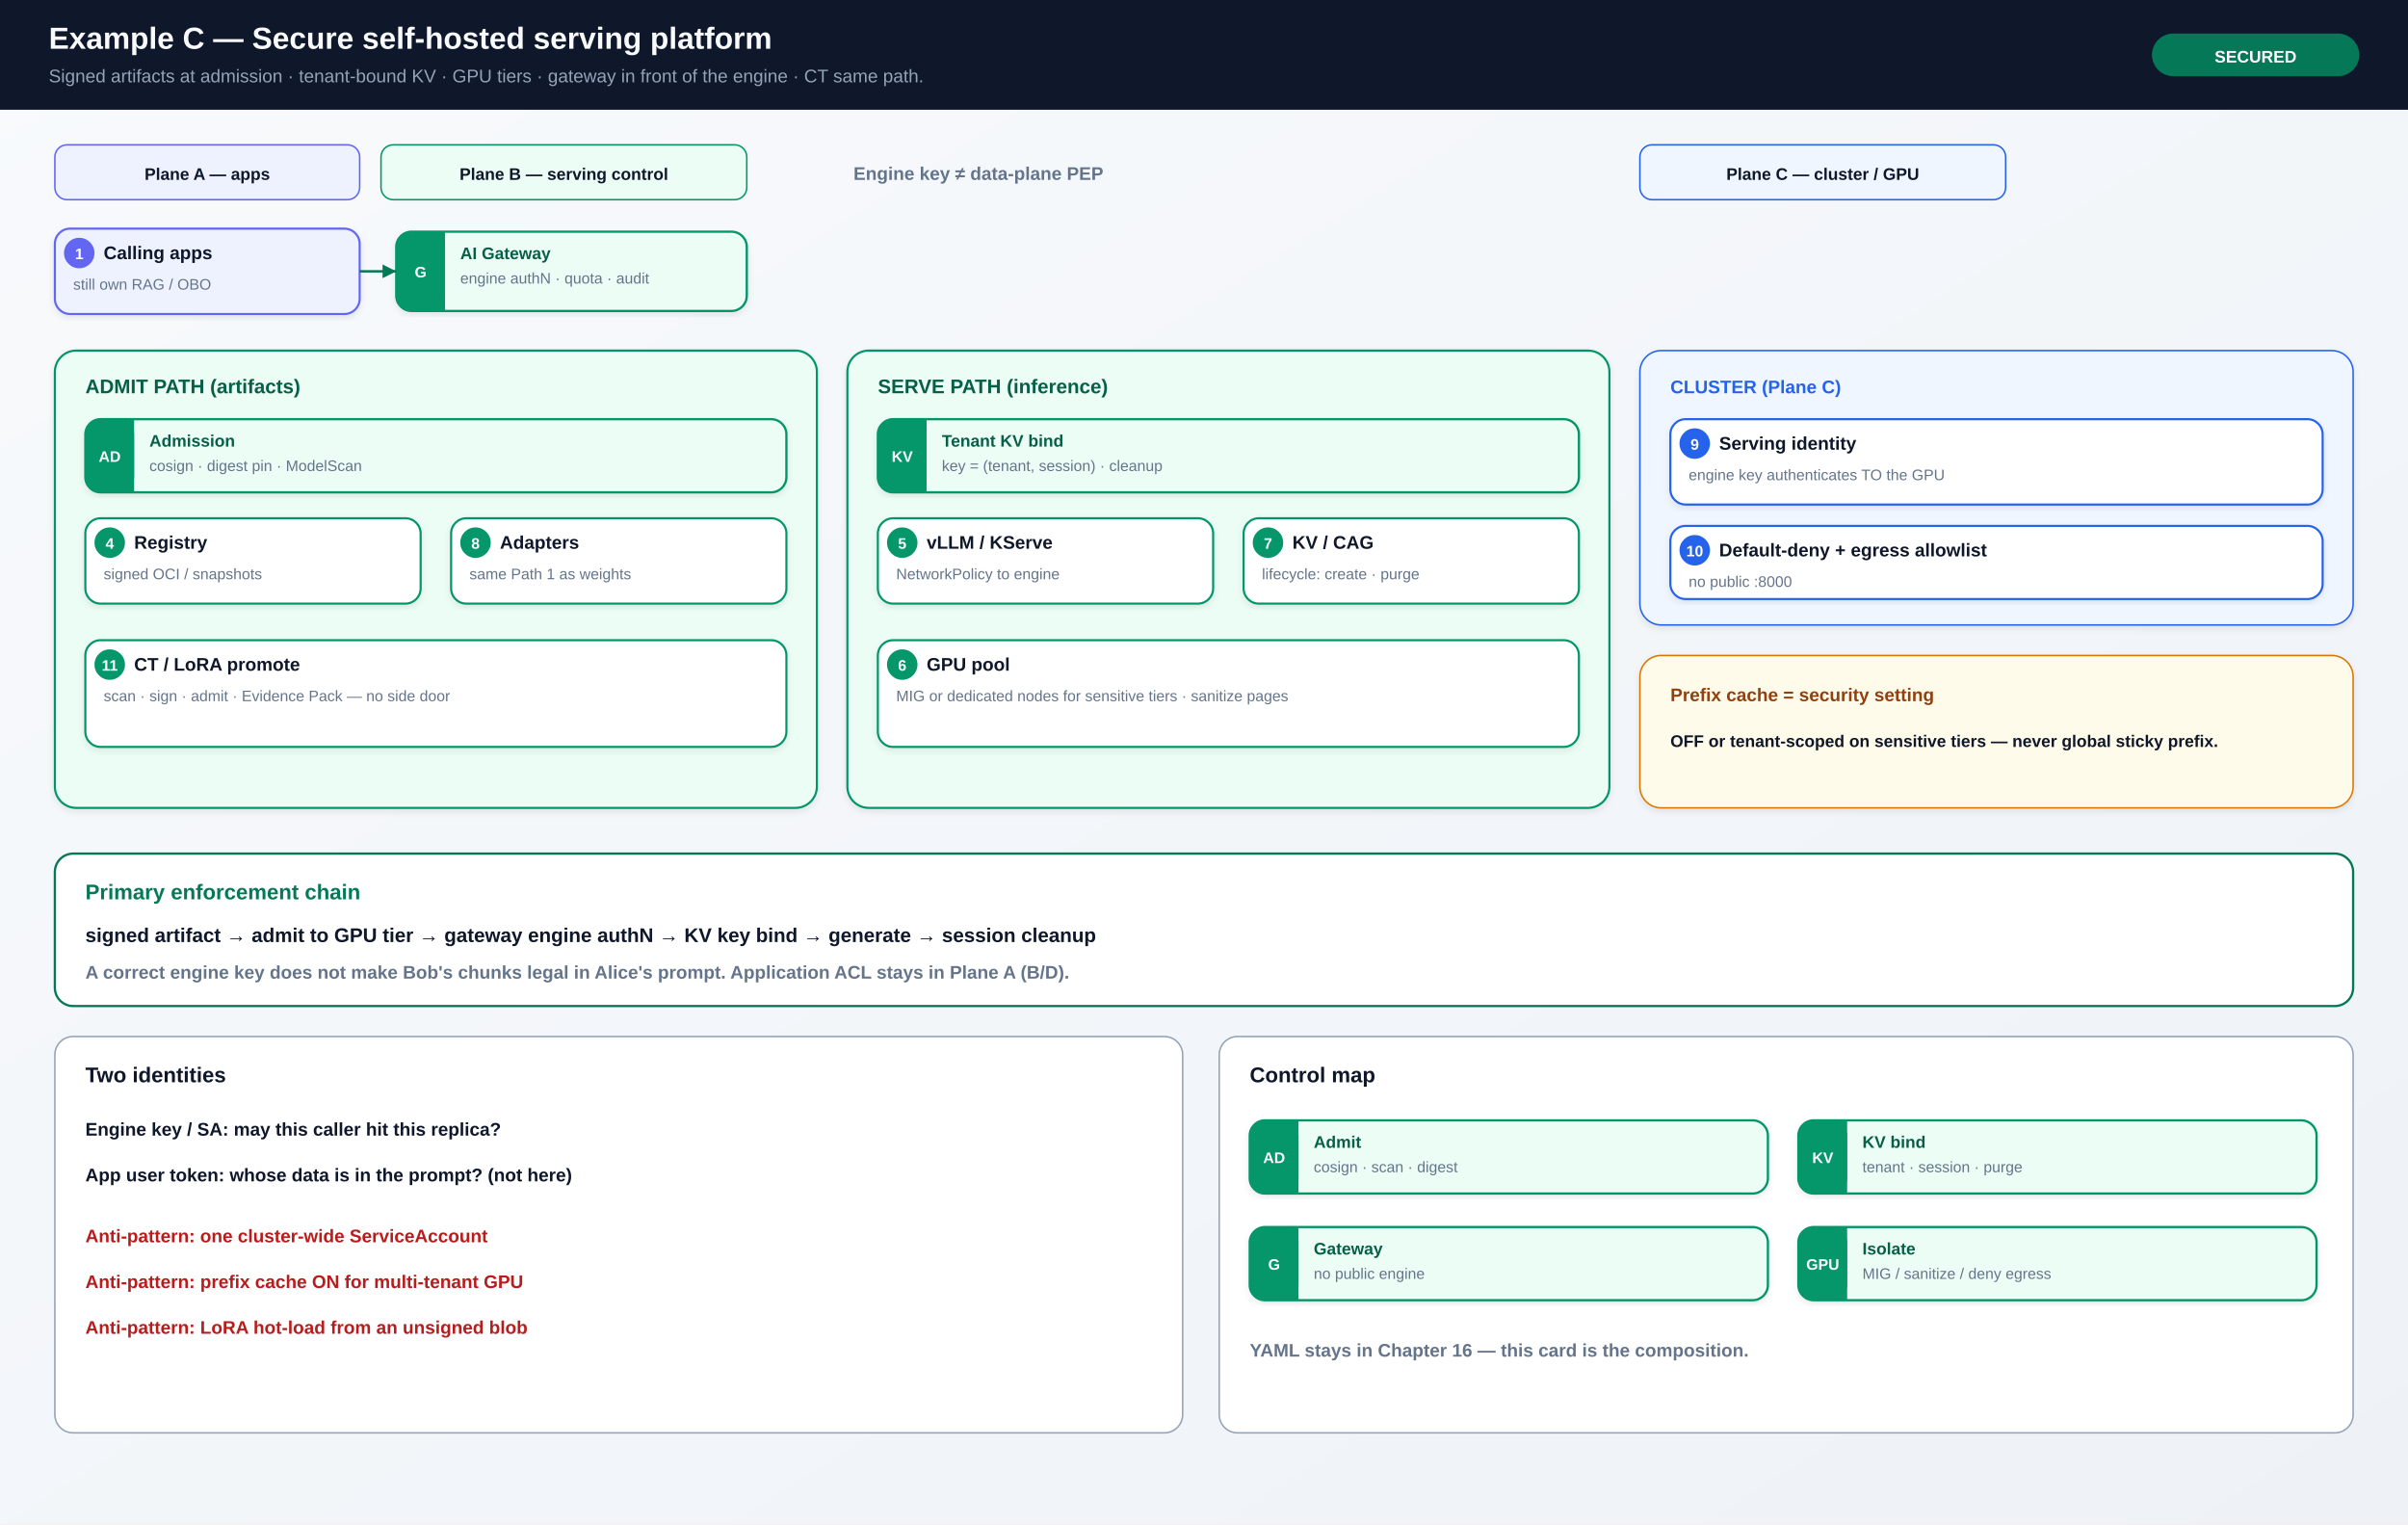
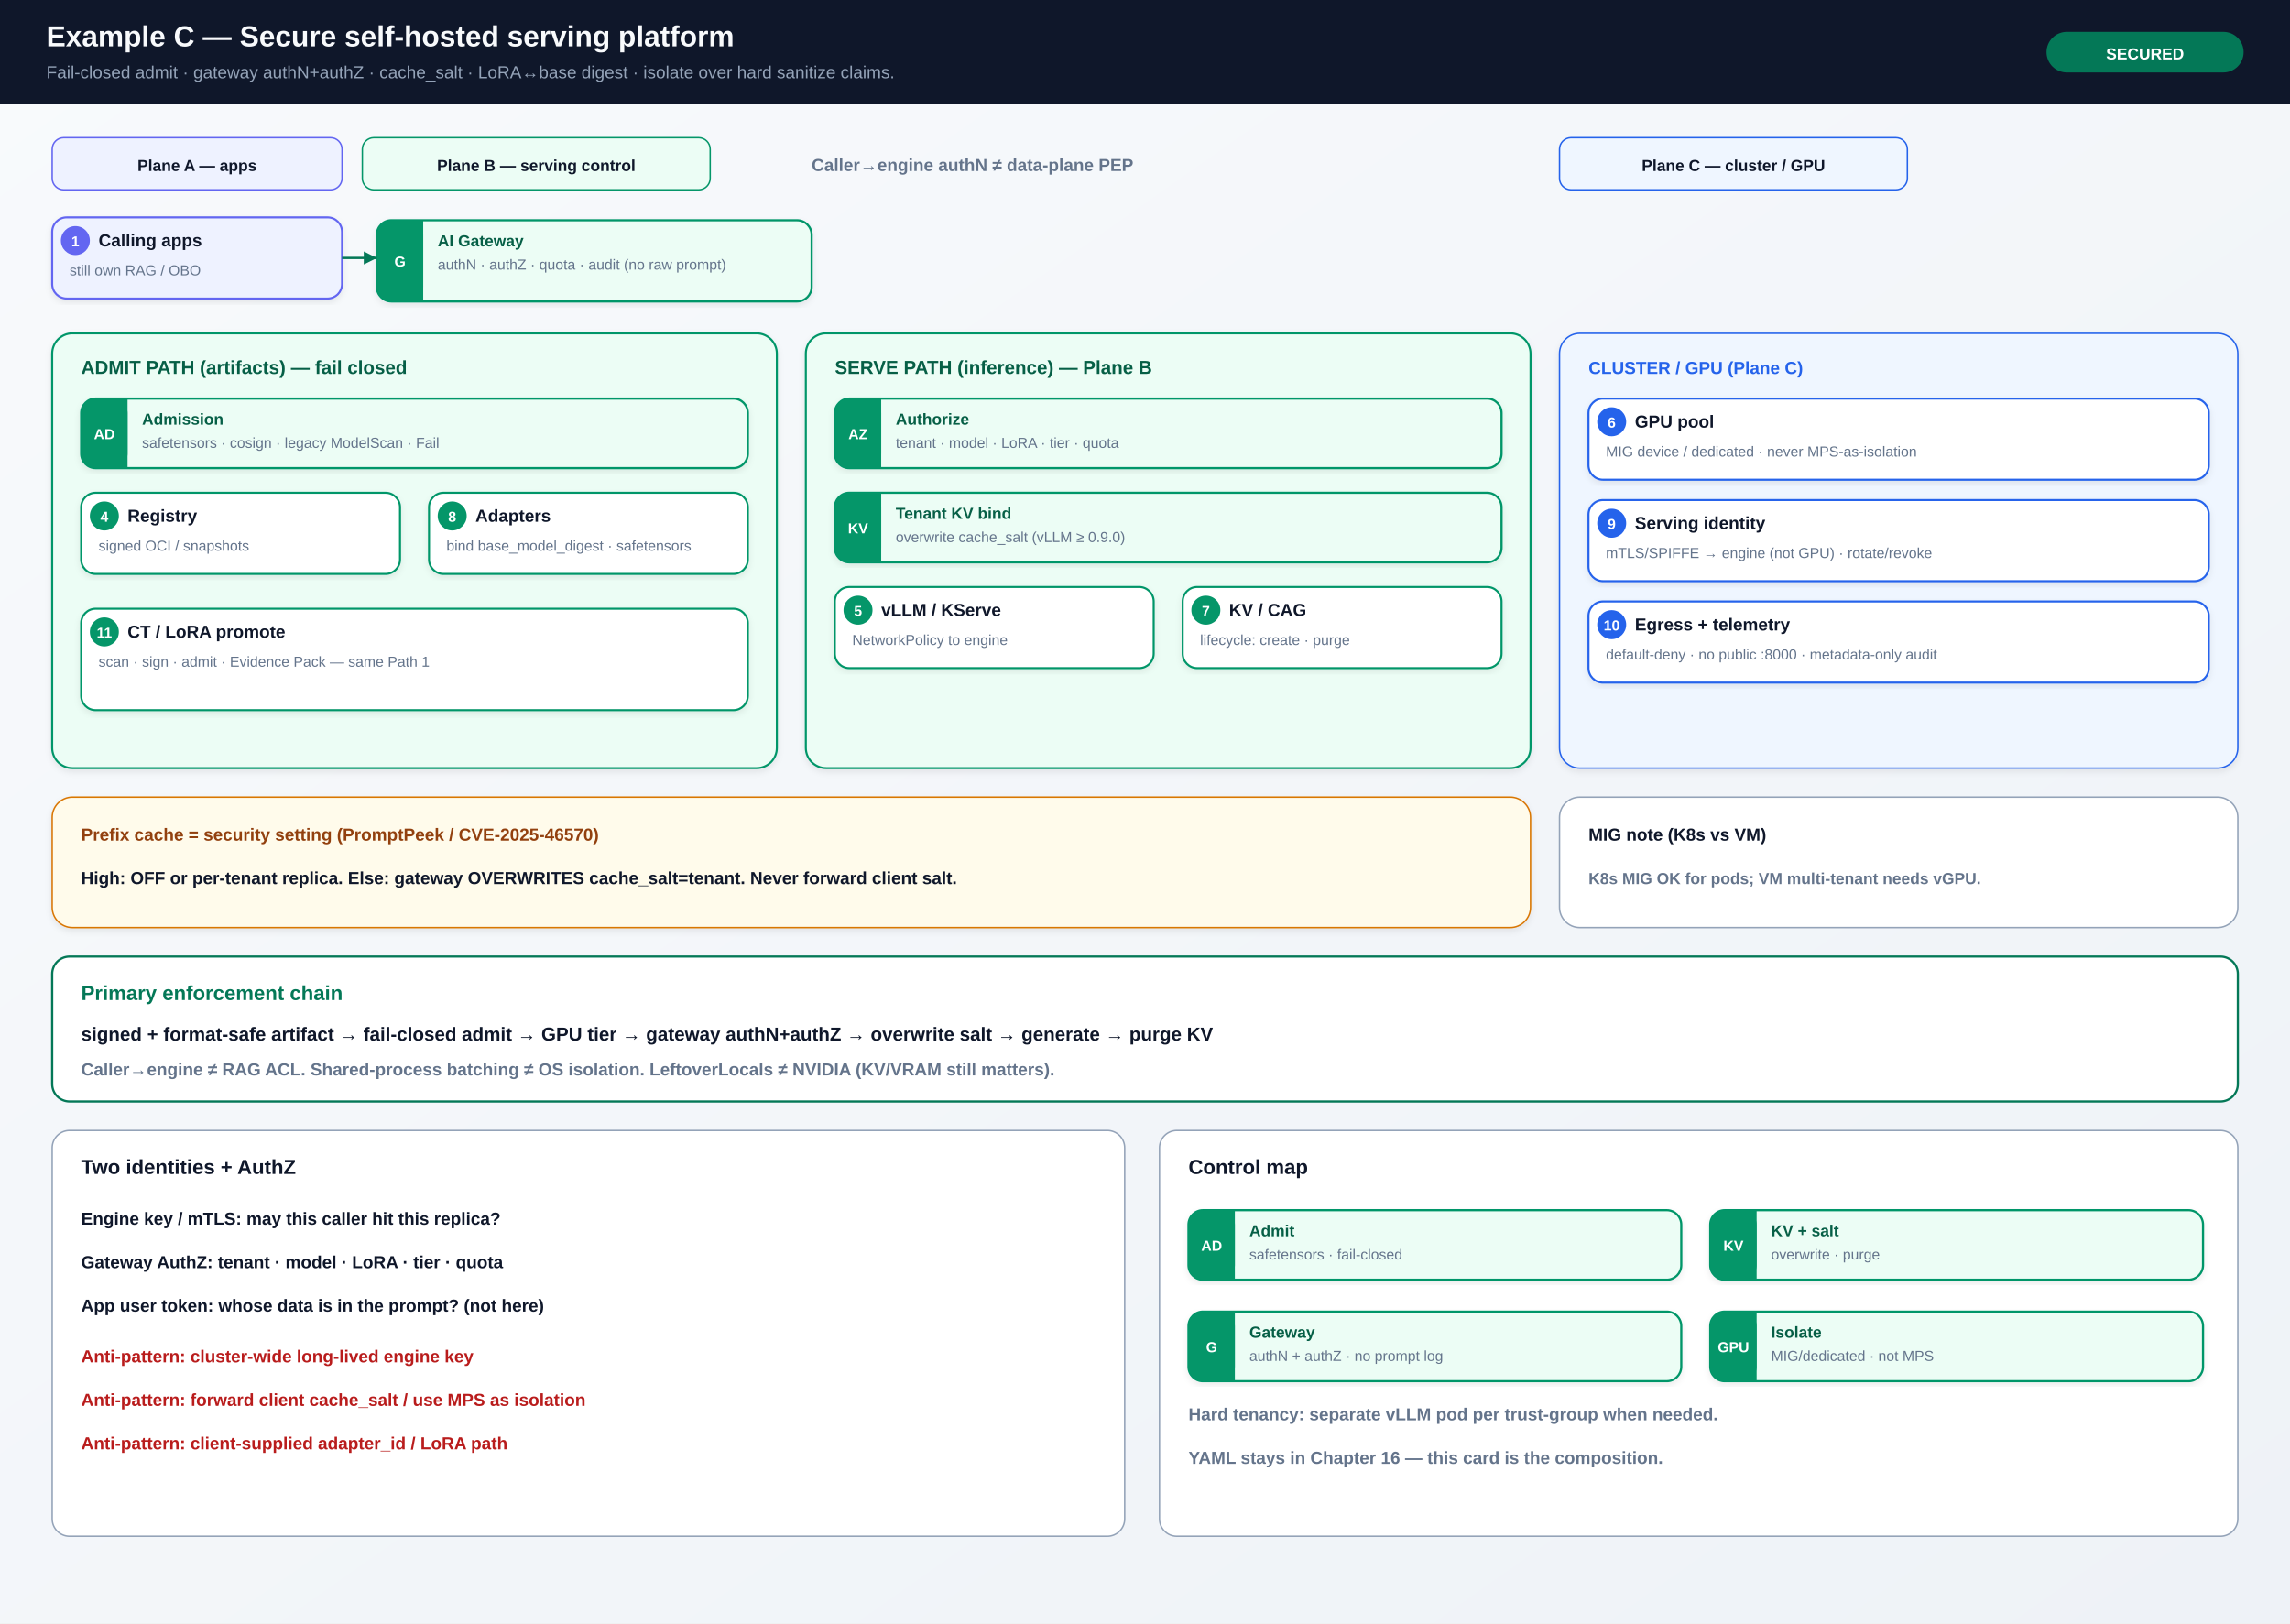
- <svg xmlns="http://www.w3.org/2000/svg" width="1580" height="1000" viewBox="0 0 1580 1000">
+ <svg xmlns="http://www.w3.org/2000/svg" width="1580" height="1120" viewBox="0 0 1580 1120">
  <defs>
    <marker id="c17arr" markerUnits="userSpaceOnUse" viewBox="0 0 10 10" refX="10" refY="5" markerWidth="9" markerHeight="9" orient="auto">
      <path d="M 0 0 L 10 5 L 0 10 z" fill="#0F172A" />
    </marker>
    <marker id="c17arrG" markerUnits="userSpaceOnUse" viewBox="0 0 10 10" refX="10" refY="5" markerWidth="9" markerHeight="9" orient="auto">
      <path d="M 0 0 L 10 5 L 0 10 z" fill="#047857" />
    </marker>
    <marker id="c17arrR" markerUnits="userSpaceOnUse" viewBox="0 0 10 10" refX="10" refY="5" markerWidth="9" markerHeight="9" orient="auto">
      <path d="M 0 0 L 10 5 L 0 10 z" fill="#B91C1C" />
    </marker>
    <filter id="c17soft" x="-8%" y="-8%" width="116%" height="116%">
      <feDropShadow dx="0" dy="2" stdDeviation="2.5" flood-color="#0F172A" flood-opacity="0.08" />
    </filter>
    <linearGradient id="c17bg" x1="0" y1="0" x2="1" y2="1">
      <stop offset="0%" stop-color="#F8FAFC" />
      <stop offset="100%" stop-color="#EEF2F7" />
    </linearGradient>
  </defs>
-   <rect width="1580" height="1000" fill="url(#c17bg)" />
+   <rect width="1580" height="1120" fill="url(#c17bg)" />
  <rect width="1580" height="72" fill="#0F172A" />
  <text x="32" y="32" font-family="Segoe UI, Helvetica Neue, Arial, sans-serif" font-size="20" font-weight="700" fill="#F8FAFC">Example C — Secure self-hosted serving platform</text>
-   <text x="32" y="54" font-family="Segoe UI, Helvetica Neue, Arial, sans-serif" font-size="12" fill="#94A3B8">Signed artifacts at admission · tenant-bound KV · GPU tiers · gateway in front of the engine · CT same path.</text>
+   <text x="32" y="54" font-family="Segoe UI, Helvetica Neue, Arial, sans-serif" font-size="12" fill="#94A3B8">Fail-closed admit · gateway authN+authZ · cache_salt · LoRA↔base digest · isolate over hard sanitize claims.</text>
  <rect x="1412" y="22" rx="14" width="136" height="28" fill="#047857" />
  <text x="1480" y="41" text-anchor="middle" font-family="Segoe UI, Helvetica Neue, Arial, sans-serif" font-size="11" font-weight="700" fill="#fff">SECURED</text>
  <rect x="36" y="95" width="200" height="36" rx="8" fill="#EEF2FF" stroke="#6366F1" />
  <text x="136" y="118" text-anchor="middle" font-family="Segoe UI, Helvetica Neue, Arial, sans-serif" font-size="11" font-weight="600" fill="#0F172A">Plane A — apps</text>
  <rect x="250" y="95" width="240" height="36" rx="8" fill="#ECFDF5" stroke="#059669" />
  <text x="370" y="118" text-anchor="middle" font-family="Segoe UI, Helvetica Neue, Arial, sans-serif" font-size="11" font-weight="600" fill="#0F172A">Plane B — serving control</text>
  <rect x="1076" y="95" width="240" height="36" rx="8" fill="#EFF6FF" stroke="#2563EB" />
  <text x="1196" y="118" text-anchor="middle" font-family="Segoe UI, Helvetica Neue, Arial, sans-serif" font-size="11" font-weight="600" fill="#0F172A">Plane C — cluster / GPU</text>
-   <text x="560" y="118" text-anchor="start" font-family="Segoe UI, Helvetica Neue, Arial, sans-serif" font-size="12" font-weight="600" fill="#64748B">Engine key ≠ data-plane PEP</text>
+   <text x="560" y="118" text-anchor="start" font-family="Segoe UI, Helvetica Neue, Arial, sans-serif" font-size="12" font-weight="600" fill="#64748B">Caller→engine authN ≠ data-plane PEP</text>
  <rect x="36" y="150" width="200" height="56" rx="10" fill="#EEF2FF" stroke="#6366F1" stroke-width="1.4" filter="url(#c17soft)" />
  <circle cx="52" cy="166" r="10" fill="#6366F1" />
  <text x="52" y="170" text-anchor="middle" font-family="Segoe UI, Helvetica Neue, Arial, sans-serif" font-size="10" font-weight="700" fill="#fff">1</text>
  <text x="68" y="170" font-family="Segoe UI, Helvetica Neue, Arial, sans-serif" font-size="12" font-weight="700" fill="#0F172A">Calling apps</text>
  <text x="48" y="190" font-family="Segoe UI, Helvetica Neue, Arial, sans-serif" font-size="10" fill="#64748B">still own RAG / OBO</text>
-   <rect x="260" y="152" width="230" height="52" rx="10" fill="#ECFDF5" stroke="#059669" stroke-width="1.5" filter="url(#c17soft)" />
-   <rect x="260" y="152" width="32" height="52" rx="10" fill="#059669" />
-   <rect x="274" y="152" width="18" height="52" fill="#059669" />
-   <text x="276" y="182.0" text-anchor="middle" font-family="Segoe UI, Helvetica Neue, Arial, sans-serif" font-size="10" font-weight="800" fill="#fff">G</text>
+   <rect x="260" y="152" width="300" height="56" rx="10" fill="#ECFDF5" stroke="#059669" stroke-width="1.5" filter="url(#c17soft)" />
+   <rect x="260" y="152" width="32" height="56" rx="10" fill="#059669" />
+   <rect x="274" y="152" width="18" height="56" fill="#059669" />
+   <text x="276" y="184.0" text-anchor="middle" font-family="Segoe UI, Helvetica Neue, Arial, sans-serif" font-size="10" font-weight="800" fill="#fff">G</text>
  <text x="302" y="170" font-family="Segoe UI, Helvetica Neue, Arial, sans-serif" font-size="11" font-weight="700" fill="#065F46">AI Gateway</text>
-   <text x="302" y="186" font-family="Segoe UI, Helvetica Neue, Arial, sans-serif" font-size="10" fill="#64748B">engine authN · quota · audit</text>
+   <text x="302" y="186" font-family="Segoe UI, Helvetica Neue, Arial, sans-serif" font-size="10" fill="#64748B">authN · authZ · quota · audit (no raw prompt)</text>
  <path d="M236,178 L260,178" fill="none" stroke="#047857" stroke-width="1.6" marker-end="url(#c17arrG)" />
  <rect x="36" y="230" width="500" height="300" rx="14" fill="#ECFDF5" stroke="#059669" stroke-width="1.4" filter="url(#c17soft)" />
-   <text x="56" y="258" text-anchor="start" font-family="Segoe UI, Helvetica Neue, Arial, sans-serif" font-size="13" font-weight="800" fill="#065F46">ADMIT PATH (artifacts)</text>
+   <text x="56" y="258" text-anchor="start" font-family="Segoe UI, Helvetica Neue, Arial, sans-serif" font-size="13" font-weight="800" fill="#065F46">ADMIT PATH (artifacts) — fail closed</text>
  <rect x="56" y="275" width="460" height="48" rx="10" fill="#ECFDF5" stroke="#059669" stroke-width="1.5" filter="url(#c17soft)" />
  <rect x="56" y="275" width="32" height="48" rx="10" fill="#059669" />
  <rect x="70" y="275" width="18" height="48" fill="#059669" />
  <text x="72" y="303.0" text-anchor="middle" font-family="Segoe UI, Helvetica Neue, Arial, sans-serif" font-size="10" font-weight="800" fill="#fff">AD</text>
  <text x="98" y="293" font-family="Segoe UI, Helvetica Neue, Arial, sans-serif" font-size="11" font-weight="700" fill="#065F46">Admission</text>
-   <text x="98" y="309" font-family="Segoe UI, Helvetica Neue, Arial, sans-serif" font-size="10" fill="#64748B">cosign · digest pin · ModelScan</text>
+   <text x="98" y="309" font-family="Segoe UI, Helvetica Neue, Arial, sans-serif" font-size="10" fill="#64748B">safetensors · cosign · legacy ModelScan · Fail</text>
  <rect x="56" y="340" width="220" height="56" rx="10" fill="#FFFFFF" stroke="#059669" stroke-width="1.4" filter="url(#c17soft)" />
  <circle cx="72" cy="356" r="10" fill="#059669" />
  <text x="72" y="360" text-anchor="middle" font-family="Segoe UI, Helvetica Neue, Arial, sans-serif" font-size="10" font-weight="700" fill="#fff">4</text>
  <text x="88" y="360" font-family="Segoe UI, Helvetica Neue, Arial, sans-serif" font-size="12" font-weight="700" fill="#0F172A">Registry</text>
  <text x="68" y="380" font-family="Segoe UI, Helvetica Neue, Arial, sans-serif" font-size="10" fill="#64748B">signed OCI / snapshots</text>
  <rect x="296" y="340" width="220" height="56" rx="10" fill="#FFFFFF" stroke="#059669" stroke-width="1.4" filter="url(#c17soft)" />
  <circle cx="312" cy="356" r="10" fill="#059669" />
  <text x="312" y="360" text-anchor="middle" font-family="Segoe UI, Helvetica Neue, Arial, sans-serif" font-size="10" font-weight="700" fill="#fff">8</text>
  <text x="328" y="360" font-family="Segoe UI, Helvetica Neue, Arial, sans-serif" font-size="12" font-weight="700" fill="#0F172A">Adapters</text>
-   <text x="308" y="380" font-family="Segoe UI, Helvetica Neue, Arial, sans-serif" font-size="10" fill="#64748B">same Path 1 as weights</text>
+   <text x="308" y="380" font-family="Segoe UI, Helvetica Neue, Arial, sans-serif" font-size="10" fill="#64748B">bind base_model_digest · safetensors</text>
  <rect x="56" y="420" width="460" height="70" rx="10" fill="#FFFFFF" stroke="#059669" stroke-width="1.4" filter="url(#c17soft)" />
  <circle cx="72" cy="436" r="10" fill="#059669" />
  <text x="72" y="440" text-anchor="middle" font-family="Segoe UI, Helvetica Neue, Arial, sans-serif" font-size="10" font-weight="700" fill="#fff">11</text>
  <text x="88" y="440" font-family="Segoe UI, Helvetica Neue, Arial, sans-serif" font-size="12" font-weight="700" fill="#0F172A">CT / LoRA promote</text>
-   <text x="68" y="460" font-family="Segoe UI, Helvetica Neue, Arial, sans-serif" font-size="10" fill="#64748B">scan · sign · admit · Evidence Pack — no side door</text>
+   <text x="68" y="460" font-family="Segoe UI, Helvetica Neue, Arial, sans-serif" font-size="10" fill="#64748B">scan · sign · admit · Evidence Pack — same Path 1</text>
  <rect x="556" y="230" width="500" height="300" rx="14" fill="#ECFDF5" stroke="#059669" stroke-width="1.4" filter="url(#c17soft)" />
-   <text x="576" y="258" text-anchor="start" font-family="Segoe UI, Helvetica Neue, Arial, sans-serif" font-size="13" font-weight="800" fill="#065F46">SERVE PATH (inference)</text>
+   <text x="576" y="258" text-anchor="start" font-family="Segoe UI, Helvetica Neue, Arial, sans-serif" font-size="13" font-weight="800" fill="#065F46">SERVE PATH (inference) — Plane B</text>
  <rect x="576" y="275" width="460" height="48" rx="10" fill="#ECFDF5" stroke="#059669" stroke-width="1.5" filter="url(#c17soft)" />
  <rect x="576" y="275" width="32" height="48" rx="10" fill="#059669" />
  <rect x="590" y="275" width="18" height="48" fill="#059669" />
-   <text x="592" y="303.0" text-anchor="middle" font-family="Segoe UI, Helvetica Neue, Arial, sans-serif" font-size="10" font-weight="800" fill="#fff">KV</text>
-   <text x="618" y="293" font-family="Segoe UI, Helvetica Neue, Arial, sans-serif" font-size="11" font-weight="700" fill="#065F46">Tenant KV bind</text>
-   <text x="618" y="309" font-family="Segoe UI, Helvetica Neue, Arial, sans-serif" font-size="10" fill="#64748B">key = (tenant, session) · cleanup</text>
-   <rect x="576" y="340" width="220" height="56" rx="10" fill="#FFFFFF" stroke="#059669" stroke-width="1.4" filter="url(#c17soft)" />
-   <circle cx="592" cy="356" r="10" fill="#059669" />
-   <text x="592" y="360" text-anchor="middle" font-family="Segoe UI, Helvetica Neue, Arial, sans-serif" font-size="10" font-weight="700" fill="#fff">5</text>
-   <text x="608" y="360" font-family="Segoe UI, Helvetica Neue, Arial, sans-serif" font-size="12" font-weight="700" fill="#0F172A">vLLM / KServe</text>
-   <text x="588" y="380" font-family="Segoe UI, Helvetica Neue, Arial, sans-serif" font-size="10" fill="#64748B">NetworkPolicy to engine</text>
-   <rect x="816" y="340" width="220" height="56" rx="10" fill="#FFFFFF" stroke="#059669" stroke-width="1.4" filter="url(#c17soft)" />
-   <circle cx="832" cy="356" r="10" fill="#059669" />
-   <text x="832" y="360" text-anchor="middle" font-family="Segoe UI, Helvetica Neue, Arial, sans-serif" font-size="10" font-weight="700" fill="#fff">7</text>
-   <text x="848" y="360" font-family="Segoe UI, Helvetica Neue, Arial, sans-serif" font-size="12" font-weight="700" fill="#0F172A">KV / CAG</text>
-   <text x="828" y="380" font-family="Segoe UI, Helvetica Neue, Arial, sans-serif" font-size="10" fill="#64748B">lifecycle: create · purge</text>
-   <rect x="576" y="420" width="460" height="70" rx="10" fill="#FFFFFF" stroke="#059669" stroke-width="1.4" filter="url(#c17soft)" />
-   <circle cx="592" cy="436" r="10" fill="#059669" />
-   <text x="592" y="440" text-anchor="middle" font-family="Segoe UI, Helvetica Neue, Arial, sans-serif" font-size="10" font-weight="700" fill="#fff">6</text>
-   <text x="608" y="440" font-family="Segoe UI, Helvetica Neue, Arial, sans-serif" font-size="12" font-weight="700" fill="#0F172A">GPU pool</text>
-   <text x="588" y="460" font-family="Segoe UI, Helvetica Neue, Arial, sans-serif" font-size="10" fill="#64748B">MIG or dedicated nodes for sensitive tiers · sanitize pages</text>
-   <rect x="1076" y="230" width="468" height="180" rx="14" fill="#EFF6FF" stroke="#2563EB" filter="url(#c17soft)" />
-   <text x="1096" y="258" text-anchor="start" font-family="Segoe UI, Helvetica Neue, Arial, sans-serif" font-size="12" font-weight="800" fill="#2563EB">CLUSTER (Plane C)</text>
+   <text x="592" y="303.0" text-anchor="middle" font-family="Segoe UI, Helvetica Neue, Arial, sans-serif" font-size="10" font-weight="800" fill="#fff">AZ</text>
+   <text x="618" y="293" font-family="Segoe UI, Helvetica Neue, Arial, sans-serif" font-size="11" font-weight="700" fill="#065F46">Authorize</text>
+   <text x="618" y="309" font-family="Segoe UI, Helvetica Neue, Arial, sans-serif" font-size="10" fill="#64748B">tenant · model · LoRA · tier · quota</text>
+   <rect x="576" y="340" width="460" height="48" rx="10" fill="#ECFDF5" stroke="#059669" stroke-width="1.5" filter="url(#c17soft)" />
+   <rect x="576" y="340" width="32" height="48" rx="10" fill="#059669" />
+   <rect x="590" y="340" width="18" height="48" fill="#059669" />
+   <text x="592" y="368.0" text-anchor="middle" font-family="Segoe UI, Helvetica Neue, Arial, sans-serif" font-size="10" font-weight="800" fill="#fff">KV</text>
+   <text x="618" y="358" font-family="Segoe UI, Helvetica Neue, Arial, sans-serif" font-size="11" font-weight="700" fill="#065F46">Tenant KV bind</text>
+   <text x="618" y="374" font-family="Segoe UI, Helvetica Neue, Arial, sans-serif" font-size="10" fill="#64748B">overwrite cache_salt (vLLM ≥ 0.9.0)</text>
+   <rect x="576" y="405" width="220" height="56" rx="10" fill="#FFFFFF" stroke="#059669" stroke-width="1.4" filter="url(#c17soft)" />
+   <circle cx="592" cy="421" r="10" fill="#059669" />
+   <text x="592" y="425" text-anchor="middle" font-family="Segoe UI, Helvetica Neue, Arial, sans-serif" font-size="10" font-weight="700" fill="#fff">5</text>
+   <text x="608" y="425" font-family="Segoe UI, Helvetica Neue, Arial, sans-serif" font-size="12" font-weight="700" fill="#0F172A">vLLM / KServe</text>
+   <text x="588" y="445" font-family="Segoe UI, Helvetica Neue, Arial, sans-serif" font-size="10" fill="#64748B">NetworkPolicy to engine</text>
+   <rect x="816" y="405" width="220" height="56" rx="10" fill="#FFFFFF" stroke="#059669" stroke-width="1.4" filter="url(#c17soft)" />
+   <circle cx="832" cy="421" r="10" fill="#059669" />
+   <text x="832" y="425" text-anchor="middle" font-family="Segoe UI, Helvetica Neue, Arial, sans-serif" font-size="10" font-weight="700" fill="#fff">7</text>
+   <text x="848" y="425" font-family="Segoe UI, Helvetica Neue, Arial, sans-serif" font-size="12" font-weight="700" fill="#0F172A">KV / CAG</text>
+   <text x="828" y="445" font-family="Segoe UI, Helvetica Neue, Arial, sans-serif" font-size="10" fill="#64748B">lifecycle: create · purge</text>
+   <rect x="1076" y="230" width="468" height="300" rx="14" fill="#EFF6FF" stroke="#2563EB" filter="url(#c17soft)" />
+   <text x="1096" y="258" text-anchor="start" font-family="Segoe UI, Helvetica Neue, Arial, sans-serif" font-size="12" font-weight="800" fill="#2563EB">CLUSTER / GPU (Plane C)</text>
  <rect x="1096" y="275" width="428" height="56" rx="10" fill="#FFFFFF" stroke="#2563EB" stroke-width="1.4" filter="url(#c17soft)" />
  <circle cx="1112" cy="291" r="10" fill="#2563EB" />
-   <text x="1112" y="295" text-anchor="middle" font-family="Segoe UI, Helvetica Neue, Arial, sans-serif" font-size="10" font-weight="700" fill="#fff">9</text>
-   <text x="1128" y="295" font-family="Segoe UI, Helvetica Neue, Arial, sans-serif" font-size="12" font-weight="700" fill="#0F172A">Serving identity</text>
-   <text x="1108" y="315" font-family="Segoe UI, Helvetica Neue, Arial, sans-serif" font-size="10" fill="#64748B">engine key authenticates TO the GPU</text>
-   <rect x="1096" y="345" width="428" height="48" rx="10" fill="#FFFFFF" stroke="#2563EB" stroke-width="1.4" filter="url(#c17soft)" />
+   <text x="1112" y="295" text-anchor="middle" font-family="Segoe UI, Helvetica Neue, Arial, sans-serif" font-size="10" font-weight="700" fill="#fff">6</text>
+   <text x="1128" y="295" font-family="Segoe UI, Helvetica Neue, Arial, sans-serif" font-size="12" font-weight="700" fill="#0F172A">GPU pool</text>
+   <text x="1108" y="315" font-family="Segoe UI, Helvetica Neue, Arial, sans-serif" font-size="10" fill="#64748B">MIG device / dedicated · never MPS-as-isolation</text>
+   <rect x="1096" y="345" width="428" height="56" rx="10" fill="#FFFFFF" stroke="#2563EB" stroke-width="1.4" filter="url(#c17soft)" />
  <circle cx="1112" cy="361" r="10" fill="#2563EB" />
-   <text x="1112" y="365" text-anchor="middle" font-family="Segoe UI, Helvetica Neue, Arial, sans-serif" font-size="10" font-weight="700" fill="#fff">10</text>
-   <text x="1128" y="365" font-family="Segoe UI, Helvetica Neue, Arial, sans-serif" font-size="12" font-weight="700" fill="#0F172A">Default-deny + egress allowlist</text>
-   <text x="1108" y="385" font-family="Segoe UI, Helvetica Neue, Arial, sans-serif" font-size="10" fill="#64748B">no public :8000</text>
-   <rect x="1076" y="430" width="468" height="100" rx="14" fill="#FFFBEB" stroke="#D97706" filter="url(#c17soft)" />
-   <text x="1096" y="460" text-anchor="start" font-family="Segoe UI, Helvetica Neue, Arial, sans-serif" font-size="12" font-weight="800" fill="#92400E">Prefix cache = security setting</text>
-   <text x="1096" y="490" text-anchor="start" font-family="Segoe UI, Helvetica Neue, Arial, sans-serif" font-size="11" font-weight="600" fill="#0F172A">OFF or tenant-scoped on sensitive tiers — never global sticky prefix.</text>
-   <rect x="36" y="560" width="1508" height="100" rx="12" fill="#FFFFFF" stroke="#047857" stroke-width="1.5" />
-   <text x="56" y="590" text-anchor="start" font-family="Segoe UI, Helvetica Neue, Arial, sans-serif" font-size="14" font-weight="800" fill="#047857">Primary enforcement chain</text>
-   <text x="56" y="618" text-anchor="start" font-family="Segoe UI, Helvetica Neue, Arial, sans-serif" font-size="13" font-weight="600" fill="#0F172A">signed artifact → admit to GPU tier → gateway engine authN → KV key bind → generate → session cleanup</text>
-   <text x="56" y="642" text-anchor="start" font-family="Segoe UI, Helvetica Neue, Arial, sans-serif" font-size="12" font-weight="600" fill="#64748B">A correct engine key does not make Bob's chunks legal in Alice's prompt. Application ACL stays in Plane A (B/D).</text>
-   <rect x="36" y="680" width="740" height="260" rx="12" fill="#FFFFFF" stroke="#94A3B8" />
-   <text x="56" y="710" text-anchor="start" font-family="Segoe UI, Helvetica Neue, Arial, sans-serif" font-size="14" font-weight="800" fill="#0F172A">Two identities</text>
-   <text x="56" y="745" text-anchor="start" font-family="Segoe UI, Helvetica Neue, Arial, sans-serif" font-size="12" font-weight="600" fill="#0F172A">Engine key / SA: may this caller hit this replica?</text>
-   <text x="56" y="775" text-anchor="start" font-family="Segoe UI, Helvetica Neue, Arial, sans-serif" font-size="12" font-weight="600" fill="#0F172A">App user token: whose data is in the prompt? (not here)</text>
-   <text x="56" y="815" text-anchor="start" font-family="Segoe UI, Helvetica Neue, Arial, sans-serif" font-size="12" font-weight="600" fill="#B91C1C">Anti-pattern: one cluster-wide ServiceAccount</text>
-   <text x="56" y="845" text-anchor="start" font-family="Segoe UI, Helvetica Neue, Arial, sans-serif" font-size="12" font-weight="600" fill="#B91C1C">Anti-pattern: prefix cache ON for multi-tenant GPU</text>
-   <text x="56" y="875" text-anchor="start" font-family="Segoe UI, Helvetica Neue, Arial, sans-serif" font-size="12" font-weight="600" fill="#B91C1C">Anti-pattern: LoRA hot-load from an unsigned blob</text>
-   <rect x="800" y="680" width="744" height="260" rx="12" fill="#FFFFFF" stroke="#94A3B8" />
-   <text x="820" y="710" text-anchor="start" font-family="Segoe UI, Helvetica Neue, Arial, sans-serif" font-size="14" font-weight="800" fill="#0F172A">Control map</text>
-   <rect x="820" y="735" width="340" height="48" rx="10" fill="#ECFDF5" stroke="#059669" stroke-width="1.5" filter="url(#c17soft)" />
-   <rect x="820" y="735" width="32" height="48" rx="10" fill="#059669" />
-   <rect x="834" y="735" width="18" height="48" fill="#059669" />
-   <text x="836" y="763.0" text-anchor="middle" font-family="Segoe UI, Helvetica Neue, Arial, sans-serif" font-size="10" font-weight="800" fill="#fff">AD</text>
-   <text x="862" y="753" font-family="Segoe UI, Helvetica Neue, Arial, sans-serif" font-size="11" font-weight="700" fill="#065F46">Admit</text>
-   <text x="862" y="769" font-family="Segoe UI, Helvetica Neue, Arial, sans-serif" font-size="10" fill="#64748B">cosign · scan · digest</text>
-   <rect x="1180" y="735" width="340" height="48" rx="10" fill="#ECFDF5" stroke="#059669" stroke-width="1.5" filter="url(#c17soft)" />
-   <rect x="1180" y="735" width="32" height="48" rx="10" fill="#059669" />
-   <rect x="1194" y="735" width="18" height="48" fill="#059669" />
-   <text x="1196" y="763.0" text-anchor="middle" font-family="Segoe UI, Helvetica Neue, Arial, sans-serif" font-size="10" font-weight="800" fill="#fff">KV</text>
-   <text x="1222" y="753" font-family="Segoe UI, Helvetica Neue, Arial, sans-serif" font-size="11" font-weight="700" fill="#065F46">KV bind</text>
-   <text x="1222" y="769" font-family="Segoe UI, Helvetica Neue, Arial, sans-serif" font-size="10" fill="#64748B">tenant · session · purge</text>
-   <rect x="820" y="805" width="340" height="48" rx="10" fill="#ECFDF5" stroke="#059669" stroke-width="1.5" filter="url(#c17soft)" />
-   <rect x="820" y="805" width="32" height="48" rx="10" fill="#059669" />
-   <rect x="834" y="805" width="18" height="48" fill="#059669" />
-   <text x="836" y="833.0" text-anchor="middle" font-family="Segoe UI, Helvetica Neue, Arial, sans-serif" font-size="10" font-weight="800" fill="#fff">G</text>
-   <text x="862" y="823" font-family="Segoe UI, Helvetica Neue, Arial, sans-serif" font-size="11" font-weight="700" fill="#065F46">Gateway</text>
-   <text x="862" y="839" font-family="Segoe UI, Helvetica Neue, Arial, sans-serif" font-size="10" fill="#64748B">no public engine</text>
-   <rect x="1180" y="805" width="340" height="48" rx="10" fill="#ECFDF5" stroke="#059669" stroke-width="1.5" filter="url(#c17soft)" />
-   <rect x="1180" y="805" width="32" height="48" rx="10" fill="#059669" />
-   <rect x="1194" y="805" width="18" height="48" fill="#059669" />
-   <text x="1196" y="833.0" text-anchor="middle" font-family="Segoe UI, Helvetica Neue, Arial, sans-serif" font-size="10" font-weight="800" fill="#fff">GPU</text>
-   <text x="1222" y="823" font-family="Segoe UI, Helvetica Neue, Arial, sans-serif" font-size="11" font-weight="700" fill="#065F46">Isolate</text>
-   <text x="1222" y="839" font-family="Segoe UI, Helvetica Neue, Arial, sans-serif" font-size="10" fill="#64748B">MIG / sanitize / deny egress</text>
-   <text x="820" y="890" text-anchor="start" font-family="Segoe UI, Helvetica Neue, Arial, sans-serif" font-size="12" font-weight="600" fill="#64748B">YAML stays in Chapter 16 — this card is the composition.</text>
+   <text x="1112" y="365" text-anchor="middle" font-family="Segoe UI, Helvetica Neue, Arial, sans-serif" font-size="10" font-weight="700" fill="#fff">9</text>
+   <text x="1128" y="365" font-family="Segoe UI, Helvetica Neue, Arial, sans-serif" font-size="12" font-weight="700" fill="#0F172A">Serving identity</text>
+   <text x="1108" y="385" font-family="Segoe UI, Helvetica Neue, Arial, sans-serif" font-size="10" fill="#64748B">mTLS/SPIFFE → engine (not GPU) · rotate/revoke</text>
+   <rect x="1096" y="415" width="428" height="56" rx="10" fill="#FFFFFF" stroke="#2563EB" stroke-width="1.4" filter="url(#c17soft)" />
+   <circle cx="1112" cy="431" r="10" fill="#2563EB" />
+   <text x="1112" y="435" text-anchor="middle" font-family="Segoe UI, Helvetica Neue, Arial, sans-serif" font-size="10" font-weight="700" fill="#fff">10</text>
+   <text x="1128" y="435" font-family="Segoe UI, Helvetica Neue, Arial, sans-serif" font-size="12" font-weight="700" fill="#0F172A">Egress + telemetry</text>
+   <text x="1108" y="455" font-family="Segoe UI, Helvetica Neue, Arial, sans-serif" font-size="10" fill="#64748B">default-deny · no public :8000 · metadata-only audit</text>
+   <rect x="36" y="550" width="1020" height="90" rx="14" fill="#FFFBEB" stroke="#D97706" filter="url(#c17soft)" />
+   <text x="56" y="580" text-anchor="start" font-family="Segoe UI, Helvetica Neue, Arial, sans-serif" font-size="12" font-weight="800" fill="#92400E">Prefix cache = security setting (PromptPeek / CVE-2025-46570)</text>
+   <text x="56" y="610" text-anchor="start" font-family="Segoe UI, Helvetica Neue, Arial, sans-serif" font-size="12" font-weight="600" fill="#0F172A">High: OFF or per-tenant replica. Else: gateway OVERWRITES cache_salt=tenant. Never forward client salt.</text>
+   <rect x="1076" y="550" width="468" height="90" rx="14" fill="#FFFFFF" stroke="#94A3B8" />
+   <text x="1096" y="580" text-anchor="start" font-family="Segoe UI, Helvetica Neue, Arial, sans-serif" font-size="12" font-weight="800" fill="#0F172A">MIG note (K8s vs VM)</text>
+   <text x="1096" y="610" text-anchor="start" font-family="Segoe UI, Helvetica Neue, Arial, sans-serif" font-size="11" font-weight="600" fill="#64748B">K8s MIG OK for pods; VM multi-tenant needs vGPU.</text>
+   <rect x="36" y="660" width="1508" height="100" rx="12" fill="#FFFFFF" stroke="#047857" stroke-width="1.5" />
+   <text x="56" y="690" text-anchor="start" font-family="Segoe UI, Helvetica Neue, Arial, sans-serif" font-size="14" font-weight="800" fill="#047857">Primary enforcement chain</text>
+   <text x="56" y="718" text-anchor="start" font-family="Segoe UI, Helvetica Neue, Arial, sans-serif" font-size="13" font-weight="600" fill="#0F172A">signed + format-safe artifact → fail-closed admit → GPU tier → gateway authN+authZ → overwrite salt → generate → purge KV</text>
+   <text x="56" y="742" text-anchor="start" font-family="Segoe UI, Helvetica Neue, Arial, sans-serif" font-size="12" font-weight="600" fill="#64748B">Caller→engine ≠ RAG ACL. Shared-process batching ≠ OS isolation. LeftoverLocals ≠ NVIDIA (KV/VRAM still matters).</text>
+   <rect x="36" y="780" width="740" height="280" rx="12" fill="#FFFFFF" stroke="#94A3B8" />
+   <text x="56" y="810" text-anchor="start" font-family="Segoe UI, Helvetica Neue, Arial, sans-serif" font-size="14" font-weight="800" fill="#0F172A">Two identities + AuthZ</text>
+   <text x="56" y="845" text-anchor="start" font-family="Segoe UI, Helvetica Neue, Arial, sans-serif" font-size="12" font-weight="600" fill="#0F172A">Engine key / mTLS: may this caller hit this replica?</text>
+   <text x="56" y="875" text-anchor="start" font-family="Segoe UI, Helvetica Neue, Arial, sans-serif" font-size="12" font-weight="600" fill="#0F172A">Gateway AuthZ: tenant · model · LoRA · tier · quota</text>
+   <text x="56" y="905" text-anchor="start" font-family="Segoe UI, Helvetica Neue, Arial, sans-serif" font-size="12" font-weight="600" fill="#0F172A">App user token: whose data is in the prompt? (not here)</text>
+   <text x="56" y="940" text-anchor="start" font-family="Segoe UI, Helvetica Neue, Arial, sans-serif" font-size="12" font-weight="600" fill="#B91C1C">Anti-pattern: cluster-wide long-lived engine key</text>
+   <text x="56" y="970" text-anchor="start" font-family="Segoe UI, Helvetica Neue, Arial, sans-serif" font-size="12" font-weight="600" fill="#B91C1C">Anti-pattern: forward client cache_salt / use MPS as isolation</text>
+   <text x="56" y="1000" text-anchor="start" font-family="Segoe UI, Helvetica Neue, Arial, sans-serif" font-size="12" font-weight="600" fill="#B91C1C">Anti-pattern: client-supplied adapter_id / LoRA path</text>
+   <rect x="800" y="780" width="744" height="280" rx="12" fill="#FFFFFF" stroke="#94A3B8" />
+   <text x="820" y="810" text-anchor="start" font-family="Segoe UI, Helvetica Neue, Arial, sans-serif" font-size="14" font-weight="800" fill="#0F172A">Control map</text>
+   <rect x="820" y="835" width="340" height="48" rx="10" fill="#ECFDF5" stroke="#059669" stroke-width="1.5" filter="url(#c17soft)" />
+   <rect x="820" y="835" width="32" height="48" rx="10" fill="#059669" />
+   <rect x="834" y="835" width="18" height="48" fill="#059669" />
+   <text x="836" y="863.0" text-anchor="middle" font-family="Segoe UI, Helvetica Neue, Arial, sans-serif" font-size="10" font-weight="800" fill="#fff">AD</text>
+   <text x="862" y="853" font-family="Segoe UI, Helvetica Neue, Arial, sans-serif" font-size="11" font-weight="700" fill="#065F46">Admit</text>
+   <text x="862" y="869" font-family="Segoe UI, Helvetica Neue, Arial, sans-serif" font-size="10" fill="#64748B">safetensors · fail-closed</text>
+   <rect x="1180" y="835" width="340" height="48" rx="10" fill="#ECFDF5" stroke="#059669" stroke-width="1.5" filter="url(#c17soft)" />
+   <rect x="1180" y="835" width="32" height="48" rx="10" fill="#059669" />
+   <rect x="1194" y="835" width="18" height="48" fill="#059669" />
+   <text x="1196" y="863.0" text-anchor="middle" font-family="Segoe UI, Helvetica Neue, Arial, sans-serif" font-size="10" font-weight="800" fill="#fff">KV</text>
+   <text x="1222" y="853" font-family="Segoe UI, Helvetica Neue, Arial, sans-serif" font-size="11" font-weight="700" fill="#065F46">KV + salt</text>
+   <text x="1222" y="869" font-family="Segoe UI, Helvetica Neue, Arial, sans-serif" font-size="10" fill="#64748B">overwrite · purge</text>
+   <rect x="820" y="905" width="340" height="48" rx="10" fill="#ECFDF5" stroke="#059669" stroke-width="1.5" filter="url(#c17soft)" />
+   <rect x="820" y="905" width="32" height="48" rx="10" fill="#059669" />
+   <rect x="834" y="905" width="18" height="48" fill="#059669" />
+   <text x="836" y="933.0" text-anchor="middle" font-family="Segoe UI, Helvetica Neue, Arial, sans-serif" font-size="10" font-weight="800" fill="#fff">G</text>
+   <text x="862" y="923" font-family="Segoe UI, Helvetica Neue, Arial, sans-serif" font-size="11" font-weight="700" fill="#065F46">Gateway</text>
+   <text x="862" y="939" font-family="Segoe UI, Helvetica Neue, Arial, sans-serif" font-size="10" fill="#64748B">authN + authZ · no prompt log</text>
+   <rect x="1180" y="905" width="340" height="48" rx="10" fill="#ECFDF5" stroke="#059669" stroke-width="1.5" filter="url(#c17soft)" />
+   <rect x="1180" y="905" width="32" height="48" rx="10" fill="#059669" />
+   <rect x="1194" y="905" width="18" height="48" fill="#059669" />
+   <text x="1196" y="933.0" text-anchor="middle" font-family="Segoe UI, Helvetica Neue, Arial, sans-serif" font-size="10" font-weight="800" fill="#fff">GPU</text>
+   <text x="1222" y="923" font-family="Segoe UI, Helvetica Neue, Arial, sans-serif" font-size="11" font-weight="700" fill="#065F46">Isolate</text>
+   <text x="1222" y="939" font-family="Segoe UI, Helvetica Neue, Arial, sans-serif" font-size="10" fill="#64748B">MIG/dedicated · not MPS</text>
+   <text x="820" y="980" text-anchor="start" font-family="Segoe UI, Helvetica Neue, Arial, sans-serif" font-size="12" font-weight="600" fill="#64748B">Hard tenancy: separate vLLM pod per trust-group when needed.</text>
+   <text x="820" y="1010" text-anchor="start" font-family="Segoe UI, Helvetica Neue, Arial, sans-serif" font-size="12" font-weight="600" fill="#64748B">YAML stays in Chapter 16 — this card is the composition.</text>
</svg>
